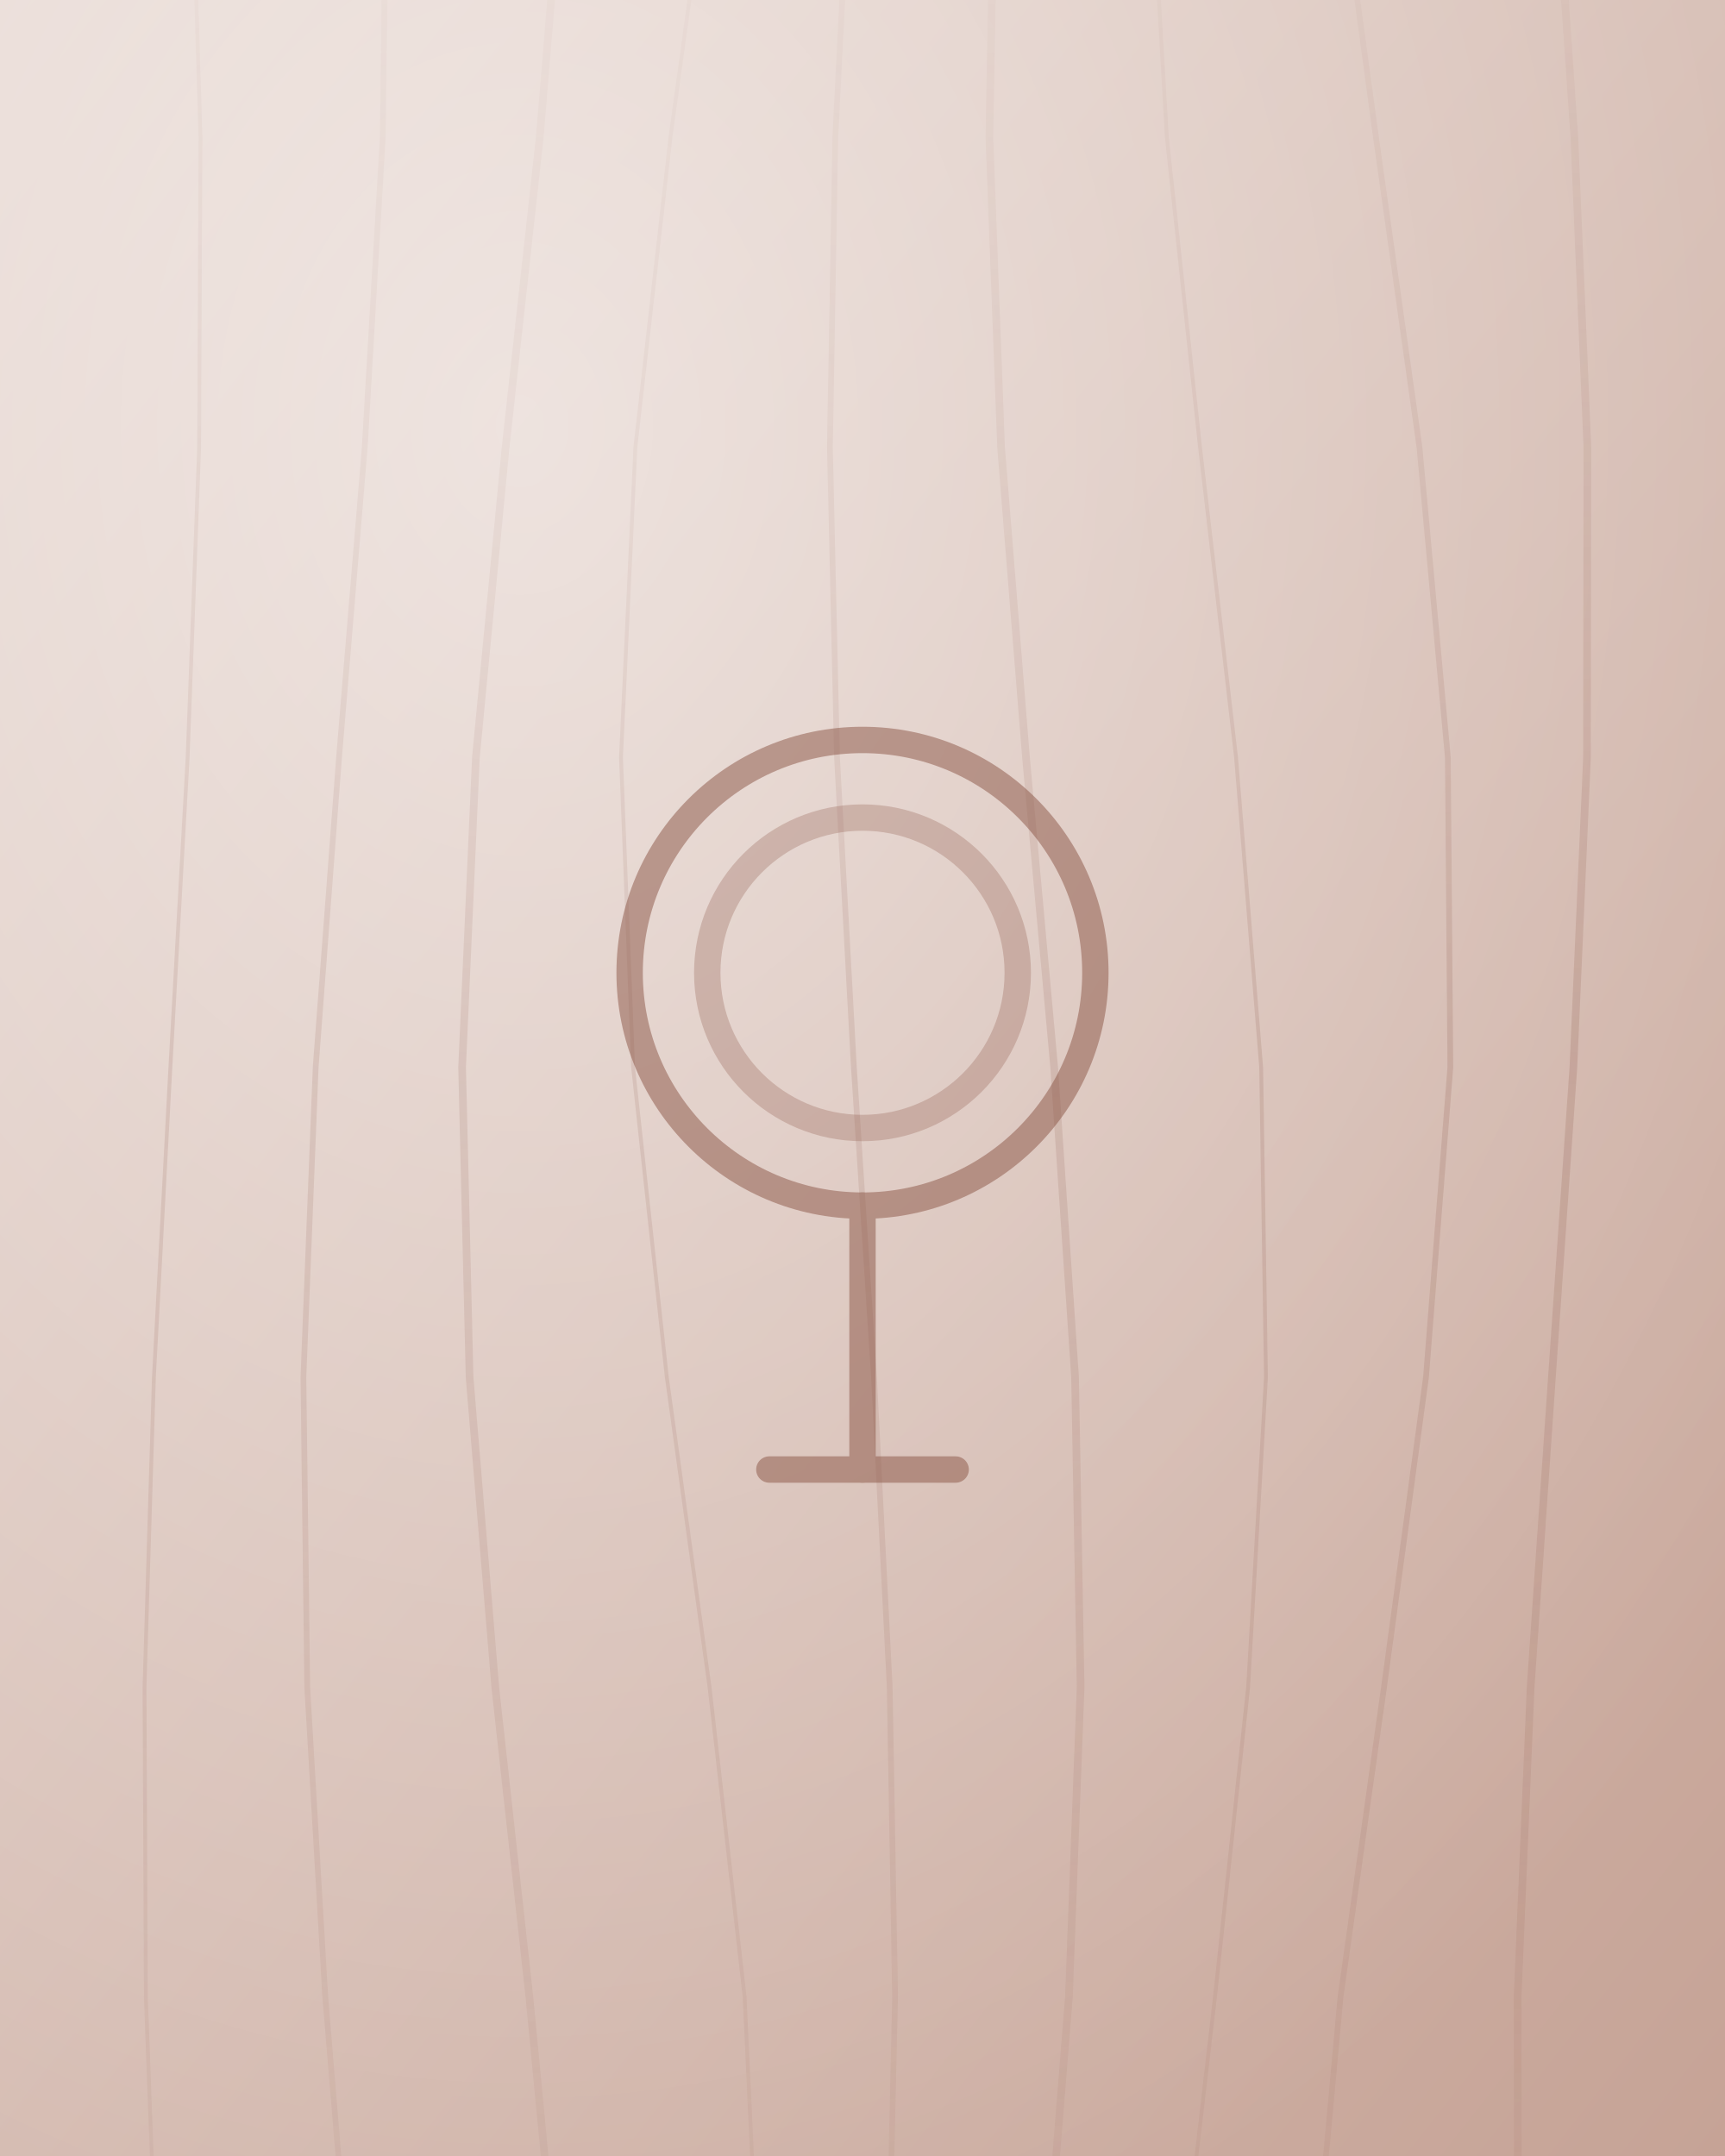
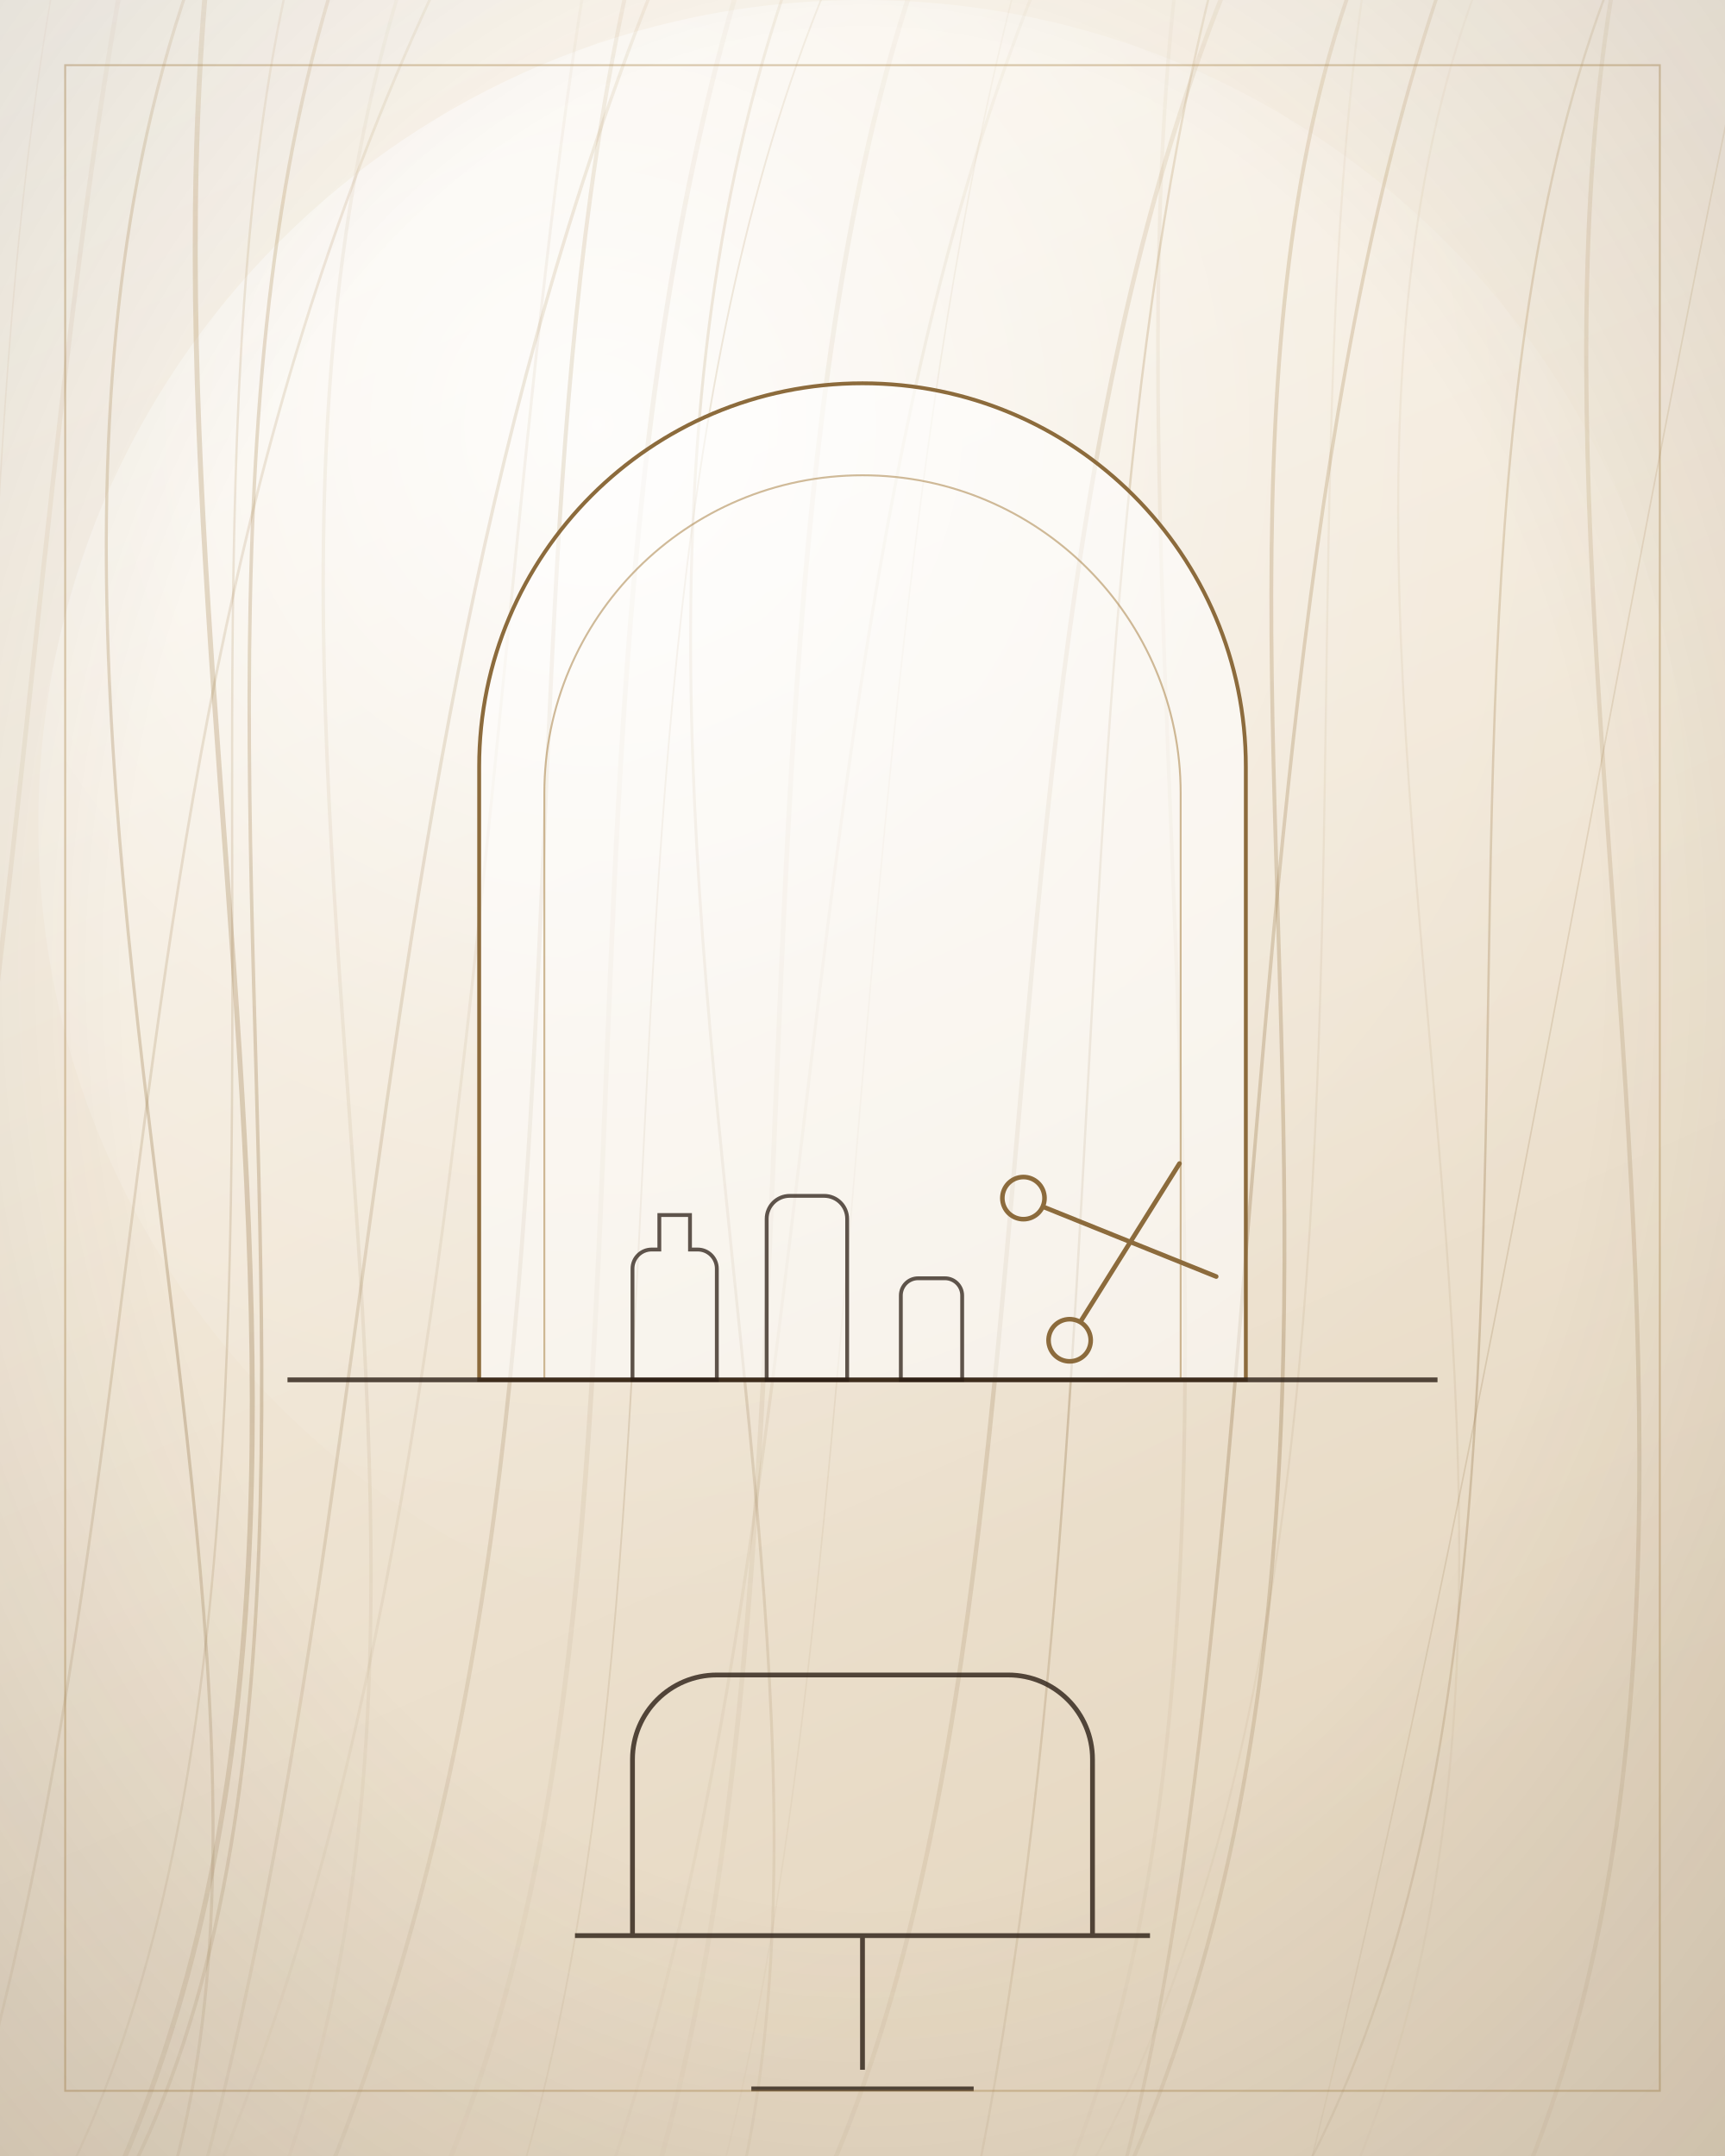
- <svg xmlns="http://www.w3.org/2000/svg" viewBox="0 0 900 1125" width="900" height="1125" role="img">
+ <svg xmlns="http://www.w3.org/2000/svg" viewBox="0 0 900 1125" width="900" height="1125" role="img" aria-label="Pracoviště kadeřnice">
  <defs>
-     <linearGradient id="b" x1="0" y1="0" x2="1" y2="1">
-       <stop offset="0" stop-color="#E4D3CC" />
-       <stop offset="1" stop-color="#C6A396" />
+     <linearGradient id="bg" x1="0" y1="0" x2="0.35" y2="1">
+       <stop offset="0" stop-color="#FBF7F0" />
+       <stop offset=".55" stop-color="#F1E7D7" />
+       <stop offset="1" stop-color="#E6D8C2" />
    </linearGradient>
-     <linearGradient id="s" x1="0" y1="0" x2="0" y2="1">
-       <stop offset="0" stop-color="#8A5344" stop-opacity=".05" />
-       <stop offset=".5" stop-color="#8A5344" stop-opacity=".45" />
-       <stop offset="1" stop-color="#8A5344" stop-opacity=".08" />
+     <linearGradient id="strand" x1="0" y1="0" x2="0" y2="1">
+       <stop offset="0" stop-color="#B08D57" stop-opacity="0" />
+       <stop offset=".18" stop-color="#B08D57" stop-opacity=".9" />
+       <stop offset=".62" stop-color="#8C6B3C" stop-opacity="1" />
+       <stop offset="1" stop-color="#8C6B3C" stop-opacity="0" />
    </linearGradient>
-     <radialGradient id="g" cx=".3" cy=".2" r=".9">
-       <stop offset="0" stop-color="#fff" stop-opacity=".5" />
-       <stop offset="1" stop-color="#fff" stop-opacity="0" />
+     <radialGradient id="glow" cx=".34" cy=".26" r=".72">
+       <stop offset="0" stop-color="#FFFFFF" stop-opacity=".85" />
+       <stop offset=".55" stop-color="#FFFFFF" stop-opacity=".22" />
+       <stop offset="1" stop-color="#FFFFFF" stop-opacity="0" />
+     </radialGradient>
+     <radialGradient id="vig" cx=".5" cy=".45" r=".78">
+       <stop offset=".55" stop-color="#2B1E14" stop-opacity="0" />
+       <stop offset="1" stop-color="#2B1E14" stop-opacity=".14" />
    </radialGradient>
  </defs>
-   <rect width="900" height="1125" fill="url(#b)" />
-   <polyline points="99.7,-90.0 104.6,71.7 103.9,233.4 97.9,395.2 88.9,556.9 80.3,718.6 75.4,880.3 76.1,1042.0 82.1,1203.8" fill="none" stroke="url(#s)" stroke-width="2" stroke-linecap="round" opacity=".55" />
-   <polyline points="201.7,-90.0 199.7,71.7 190.3,233.4 176.9,395.2 164.7,556.9 158.3,718.6 160.3,880.3 169.7,1042.0 183.1,1203.8" fill="none" stroke="url(#s)" stroke-width="3" stroke-linecap="round" opacity=".55" />
-   <polyline points="295.0,-90.0 281.6,71.7 263.8,233.4 248.3,395.2 241.1,556.9 245.0,718.6 258.4,880.3 276.2,1042.0 291.7,1203.8" fill="none" stroke="url(#s)" stroke-width="4" stroke-linecap="round" opacity=".55" />
-   <polyline points="372.1,-90.0 349.8,71.7 331.5,233.4 324.0,395.2 330.3,556.9 347.9,718.6 370.2,880.3 388.5,1042.0 396.0,1203.8" fill="none" stroke="url(#s)" stroke-width="2" stroke-linecap="round" opacity=".55" />
-   <polyline points="444.0,-90.0 435.8,71.7 433.0,233.4 436.7,395.2 445.5,556.9 456.0,718.6 464.2,880.3 467.0,1042.0 463.3,1203.8" fill="none" stroke="url(#s)" stroke-width="3" stroke-linecap="round" opacity=".55" />
-   <polyline points="519.1,-90.0 516.2,71.7 522.3,233.4 535.3,395.2 550.0,556.9 560.9,718.6 563.8,880.3 557.7,1042.0 544.7,1203.8" fill="none" stroke="url(#s)" stroke-width="4" stroke-linecap="round" opacity=".55" />
-   <polyline points="599.5,-90.0 608.8,71.7 626.1,233.4 644.9,395.2 658.0,556.9 660.5,718.6 651.2,880.3 633.9,1042.0 615.1,1203.8" fill="none" stroke="url(#s)" stroke-width="2" stroke-linecap="round" opacity=".55" />
-   <polyline points="696.0,-90.0 717.9,71.7 740.6,233.4 755.4,395.2 756.7,556.9 744.0,718.6 722.1,880.3 699.4,1042.0 684.6,1203.8" fill="none" stroke="url(#s)" stroke-width="3" stroke-linecap="round" opacity=".55" />
-   <polyline points="810.3,-90.0 821.4,71.7 828.2,233.4 828.0,395.2 820.9,556.9 809.7,718.6 798.6,880.3 791.8,1042.0 792.0,1203.8" fill="none" stroke="url(#s)" stroke-width="4" stroke-linecap="round" opacity=".55" />
-   <rect width="900" height="1125" fill="url(#g)" />
-   <g stroke="#8A5344" stroke-width="13.77" fill="none" opacity=".5" stroke-linecap="round" transform="translate(450 540)">
-     <circle cx="0" cy="-32.4" r="121.5" />
-     <circle cx="0" cy="-32.4" r="81" opacity=".55" />
-     <path d="M0 89.1 v137.7" />
-     <path d="M-48.6 226.8 h97.2" />
+   <rect width="900" height="1125" fill="url(#bg)" />
+   <circle cx="450" cy="430" r="430" fill="url(#glow)" />
+   <path d="M-45,-135 C-176.8,294.9 -123.8,943.5 -298.3,1260" fill="none" stroke="url(#strand)" stroke-width="0.9" stroke-linecap="round" opacity="0.2" />
+   <path d="M-10.9,-135 C-244.8,317.7 -105.7,842.6 -376.6,1260" fill="none" stroke="url(#strand)" stroke-width="2.2" stroke-linecap="round" opacity="0.2" />
+   <path d="M23.3,-135 C-239.8,304.4 22.7,870 -110.5,1260" fill="none" stroke="url(#strand)" stroke-width="1.4" stroke-linecap="round" opacity="0.1" />
+   <path d="M57.4,-135 C-62.2,264.3 65.9,807.4 -183.2,1260" fill="none" stroke="url(#strand)" stroke-width="0.8" stroke-linecap="round" opacity="0.1" />
+   <path d="M91.6,-135 C-14.5,240.7 32.5,972.8 -238.9,1260" fill="none" stroke="url(#strand)" stroke-width="2.4" stroke-linecap="round" opacity="0.1" />
+   <path d="M125.7,-135 C30.1,327.3 272.3,882.7 -12.6,1260" fill="none" stroke="url(#strand)" stroke-width="2.6" stroke-linecap="round" opacity="0.3" />
+   <path d="M159.8,-135 C-114.4,292.4 266.5,954.8 28.8,1260" fill="none" stroke="url(#strand)" stroke-width="1.6" stroke-linecap="round" opacity="0.3" />
+   <path d="M194,-135 C21.4,193.4 255.2,971.5 -55.5,1260" fill="none" stroke="url(#strand)" stroke-width="1.2" stroke-linecap="round" opacity="0.2" />
+   <path d="M228.1,-135 C-8.2,272.3 303.2,989.9 -32.8,1260" fill="none" stroke="url(#strand)" stroke-width="1.8" stroke-linecap="round" opacity="0.3" />
+   <path d="M262.2,-135 C26.1,303.6 343.9,866.6 85.1,1260" fill="none" stroke="url(#strand)" stroke-width="1.8" stroke-linecap="round" opacity="0.1" />
+   <path d="M296.4,-135 C9.5,332.5 120.8,810.6 -67.1,1260" fill="none" stroke="url(#strand)" stroke-width="1.4" stroke-linecap="round" opacity="0.2" />
+   <path d="M330.5,-135 C238.6,226.3 276.6,908.1 46.9,1260" fill="none" stroke="url(#strand)" stroke-width="1.5" stroke-linecap="round" opacity="0.1" />
+   <path d="M364.7,-135 C215.5,262 370.5,801.1 110.7,1260" fill="none" stroke="url(#strand)" stroke-width="2.1" stroke-linecap="round" opacity="0.2" />
+   <path d="M398.8,-135 C162.3,327.3 220.8,829.4 67.2,1260" fill="none" stroke="url(#strand)" stroke-width="1.7" stroke-linecap="round" opacity="0.2" />
+   <path d="M432.9,-135 C225.1,315.3 416.2,938.8 157.1,1260" fill="none" stroke="url(#strand)" stroke-width="2.5" stroke-linecap="round" opacity="0.1" />
+   <path d="M467.1,-135 C206.7,328.4 528.9,914.9 342.2,1260" fill="none" stroke="url(#strand)" stroke-width="1.5" stroke-linecap="round" opacity="0.2" />
+   <path d="M501.2,-135 C244.4,224.8 415.5,876 223.8,1260" fill="none" stroke="url(#strand)" stroke-width="0.9" stroke-linecap="round" opacity="0.2" />
+   <path d="M535.3,-135 C325.9,189.5 479.7,906 293.6,1260" fill="none" stroke="url(#strand)" stroke-width="2.5" stroke-linecap="round" opacity="0.1" />
+   <path d="M569.5,-135 C413.7,275.1 476.8,956.4 332.5,1260" fill="none" stroke="url(#strand)" stroke-width="0.8" stroke-linecap="round" opacity="0.1" />
+   <path d="M603.6,-135 C370.1,249.1 468.3,853.7 266.7,1260" fill="none" stroke="url(#strand)" stroke-width="1.6" stroke-linecap="round" opacity="0.1" />
+   <path d="M637.8,-135 C528.6,237.1 744,972.6 478.8,1260" fill="none" stroke="url(#strand)" stroke-width="1.9" stroke-linecap="round" opacity="0.1" />
+   <path d="M671.9,-135 C525.2,243.6 609.2,801.5 480.3,1260" fill="none" stroke="url(#strand)" stroke-width="1.2" stroke-linecap="round" opacity="0.3" />
+   <path d="M706,-135 C445.9,259.8 613.8,970.3 353.7,1260" fill="none" stroke="url(#strand)" stroke-width="2.3" stroke-linecap="round" opacity="0.2" />
+   <path d="M740.2,-135 C623.7,217 803.7,923.2 474.6,1260" fill="none" stroke="url(#strand)" stroke-width="1.1" stroke-linecap="round" opacity="0.1" />
+   <path d="M774.3,-135 C517.5,191.2 833,808.6 516.9,1260" fill="none" stroke="url(#strand)" stroke-width="2" stroke-linecap="round" opacity="0.3" />
+   <path d="M808.4,-135 C605.4,211.6 694.1,985.3 536.7,1260" fill="none" stroke="url(#strand)" stroke-width="1.8" stroke-linecap="round" opacity="0.3" />
+   <path d="M842.6,-135 C555.7,223.3 944.3,870.8 630.9,1260" fill="none" stroke="url(#strand)" stroke-width="1.1" stroke-linecap="round" opacity="0.1" />
+   <path d="M876.7,-135 C723.3,243.7 1004.8,896.8 724.3,1260" fill="none" stroke="url(#strand)" stroke-width="2.2" stroke-linecap="round" opacity="0.2" />
+   <path d="M910.9,-135 C641.3,200.9 928.8,944.4 583.7,1260" fill="none" stroke="url(#strand)" stroke-width="1.2" stroke-linecap="round" opacity="0.3" />
+   <path d="M945,-135 C850.4,253.5 775.7,804 649.4,1260" fill="none" stroke="url(#strand)" stroke-width="0.8" stroke-linecap="round" opacity="0.2" />
+   <path d="M250 720 V400 A200 200 0 0 1 650 400 V720 Z" fill="#FFFFFF" fill-opacity=".55" stroke="#8C6B3C" stroke-width="2" />
+   <path d="M284 720 V414 A166 166 0 0 1 616 414 V720" fill="none" stroke="#B08D57" stroke-width="1" opacity=".6" />
+   <path d="M150 720 H750" stroke="#2B1E14" stroke-width="2.5" opacity=".8" />
+   <g stroke="#2B1E14" stroke-width="2" fill="none" opacity=".75">
+     <path d="M330 720 v-58 a10 10 0 0 1 10-10 h4 v-18 h16 v18 h4 a10 10 0 0 1 10 10 v58 Z" />
+     <path d="M400 720 v-84 a12 12 0 0 1 12-12 h18 a12 12 0 0 1 12 12 v84 Z" />
+     <path d="M470 720 v-44 a9 9 0 0 1 9-9 h14 a9 9 0 0 1 9 9 v44 Z" />
  </g>
+   <g stroke="#8C6B3C" stroke-width="2.4" fill="none" stroke-linecap="round" transform="translate(545 630) rotate(-18)">
+     <path d="M0 0 L74 62 M0 62 L74 0" />
+     <circle cx="-9" cy="-8" r="11" />
+     <circle cx="-9" cy="70" r="11" />
+   </g>
+   <g stroke="#2B1E14" stroke-width="2.5" fill="none" opacity=".8">
+     <path d="M330 1010 v-92 a44 44 0 0 1 44-44 h152 a44 44 0 0 1 44 44 v92" />
+     <path d="M300 1010 h300" />
+     <path d="M450 1010 v70" />
+     <path d="M392 1090 h116" />
+   </g>
+   <rect x="34" y="34" width="832" height="1057" fill="none" stroke="#B08D57" stroke-width="1" opacity=".45" />
+   <rect width="900" height="1125" fill="url(#vig)" />
</svg>
